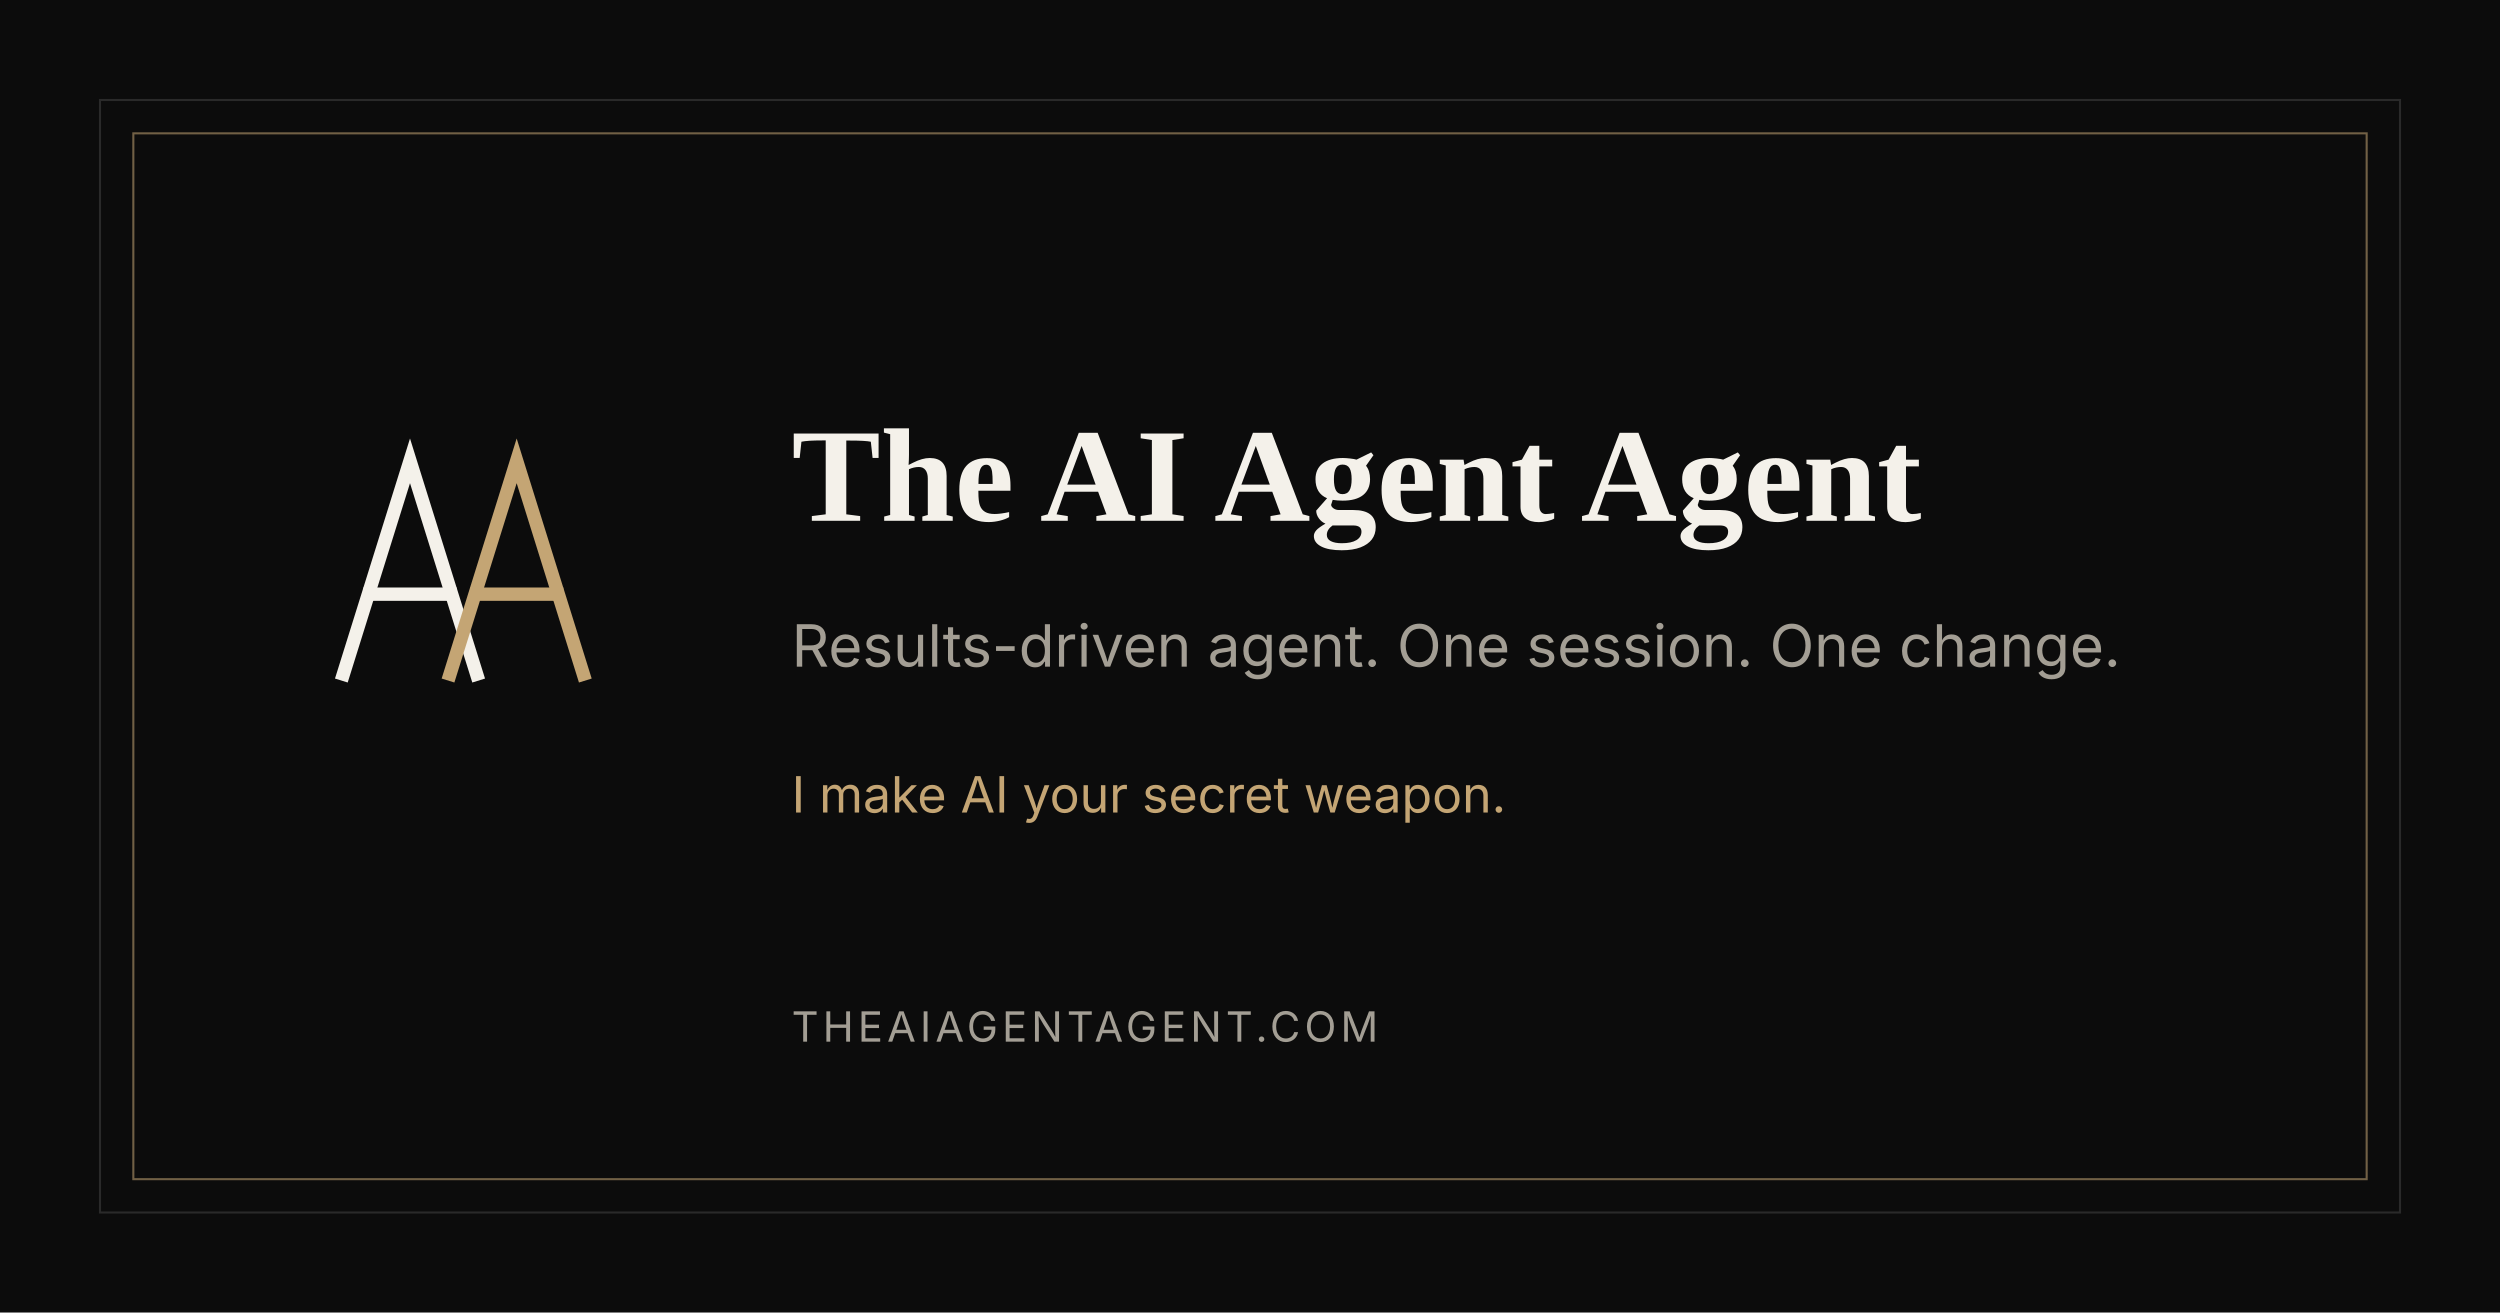
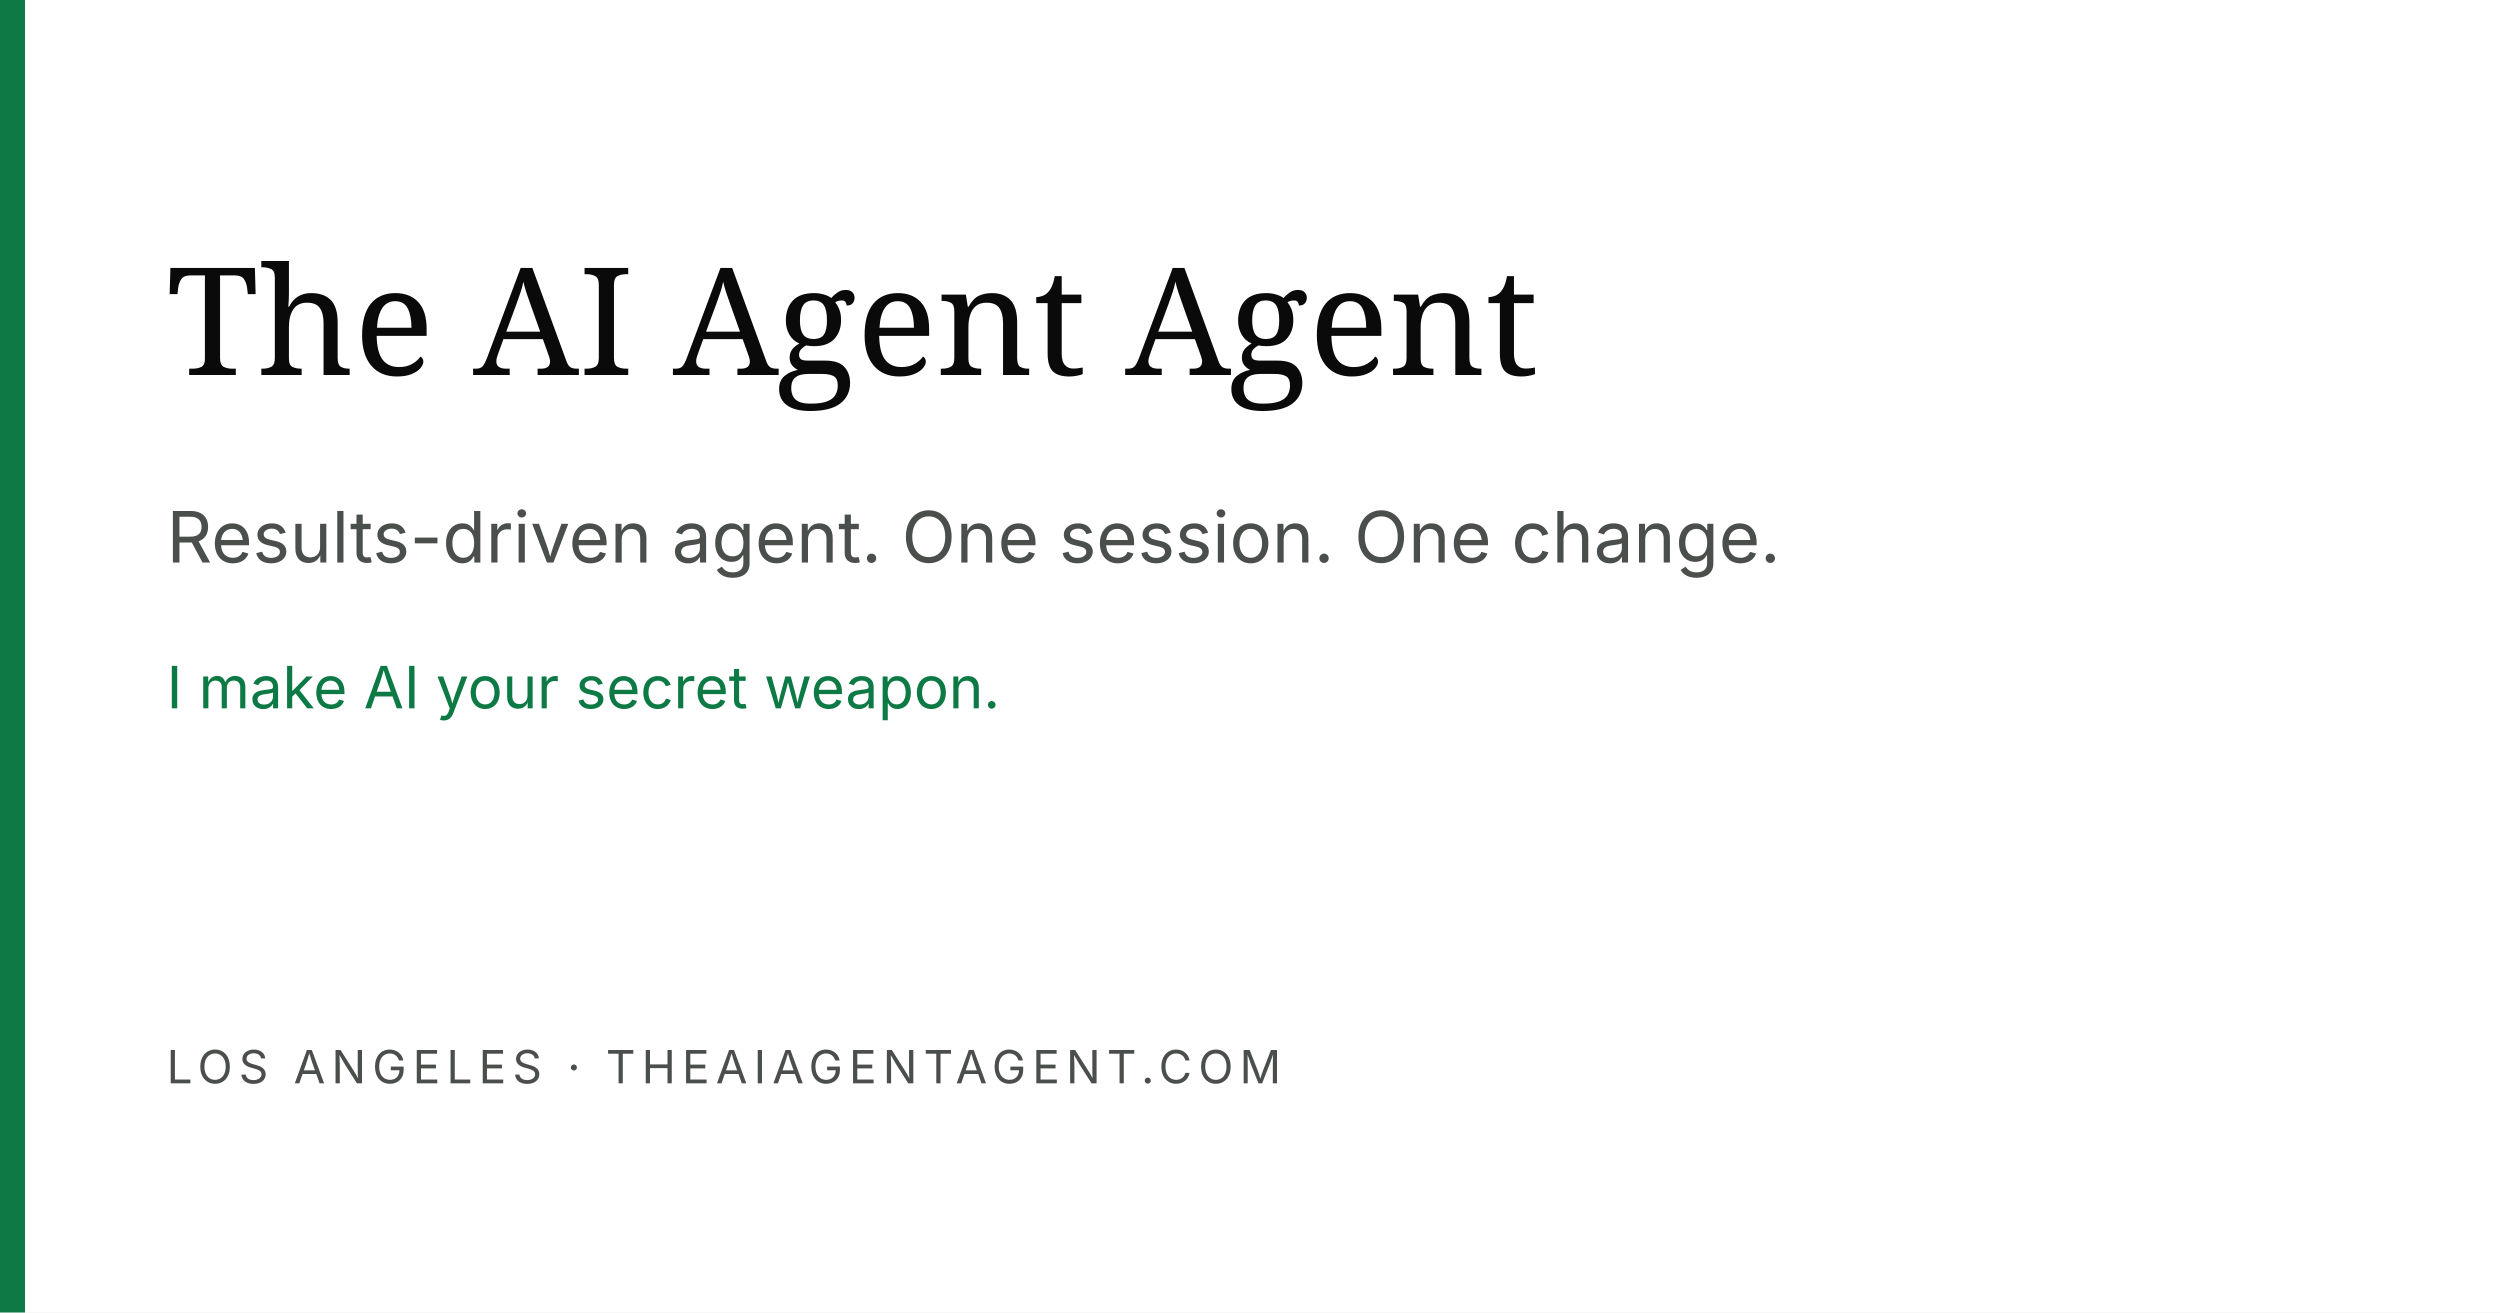
- <svg xmlns="http://www.w3.org/2000/svg" viewBox="0 0 1200 630" role="img" aria-label="The AI Agent Agent Open Graph image">
-   <rect width="1200" height="630" fill="#0C0C0C" />
-   <rect x="48" y="48" width="1104" height="534" fill="none" stroke="#2A2A2A" stroke-width="1" />
-   <rect x="64" y="64" width="1072" height="502" fill="none" stroke="#C4A574" stroke-width="1" opacity="0.55" />
-   <g transform="translate(120,170) scale(1.6)">
-     <g fill="none" stroke="#F4F1EA" stroke-width="4" stroke-linecap="square">
-       <path d="M28 96 L48 32 L68 96" />
-       <path d="M36 72 H60" />
-       <path d="M60 96 L80 32 L100 96" stroke="#C4A574" />
-       <path d="M68 72 H92" stroke="#C4A574" />
-     </g>
-   </g>
-   <text x="380" y="250" font-family="Georgia, 'Times New Roman', serif" font-size="64" font-weight="600" fill="#F4F1EA">The AI Agent Agent</text>
-   <text x="380" y="320" font-family="system-ui, -apple-system, sans-serif" font-size="28" fill="#A39E94">Results-driven agent. One session. One change.</text>
-   <text x="380" y="390" font-family="system-ui, -apple-system, sans-serif" font-size="24" fill="#C4A574">I make AI your secret weapon.</text>
-   <text x="380" y="500" font-family="system-ui, -apple-system, sans-serif" font-size="20" fill="#A39E94" letter-spacing="2">THEAIAGENTAGENT.COM</text>
+ <svg xmlns="http://www.w3.org/2000/svg" viewBox="0 0 1200 630" role="img" aria-label="The AI Agent Agent">
+   <rect width="1200" height="630" fill="#FFFFFF" />
+   <rect x="0" y="0" width="12" height="630" fill="#0D7A45" />
+   <text x="80" y="180" font-family="Georgia, serif" font-size="72" fill="#0A0A0A">The AI Agent Agent</text>
+   <text x="80" y="270" font-family="system-ui, -apple-system, sans-serif" font-size="34" fill="#4A4F4C">Results-driven agent. One session. One change.</text>
+   <text x="80" y="340" font-family="system-ui, -apple-system, sans-serif" font-size="28" fill="#0D7A45">I make AI your secret weapon.</text>
+   <text x="80" y="520" font-family="system-ui, -apple-system, sans-serif" font-size="22" letter-spacing="3" fill="#4A4F4C">LOS ANGELES · THEAIAGENTAGENT.COM</text>
</svg>
